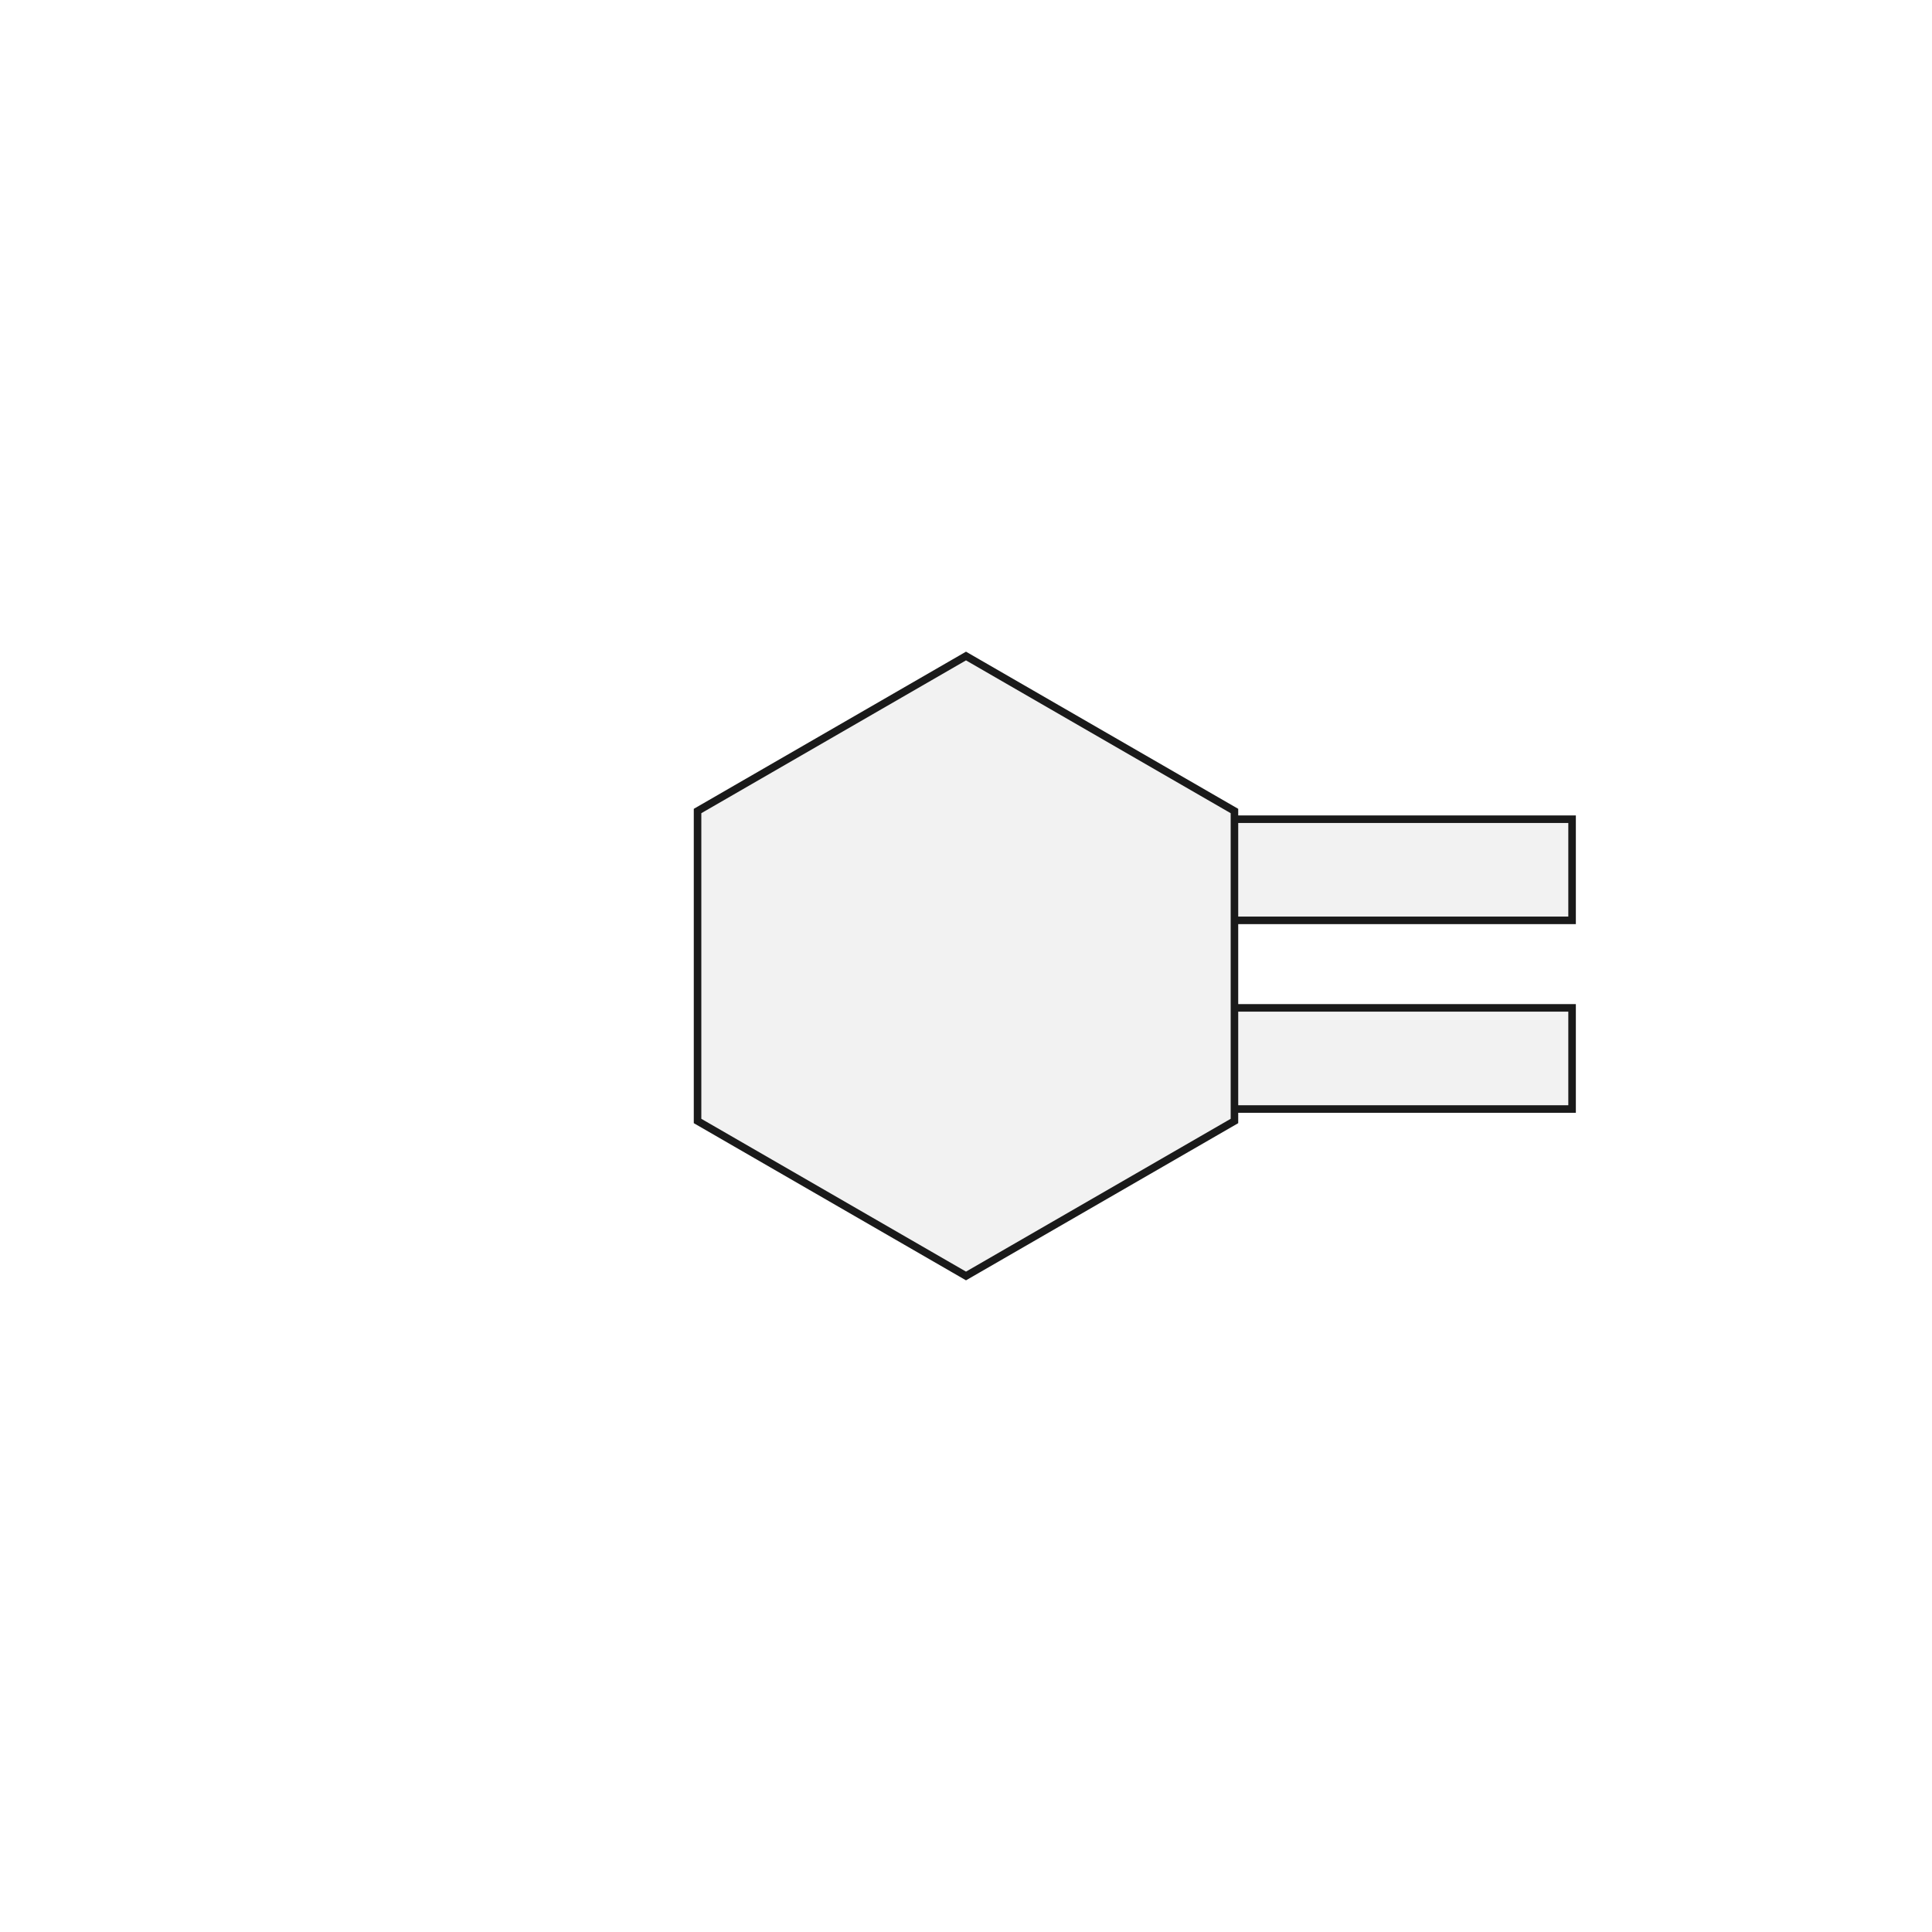
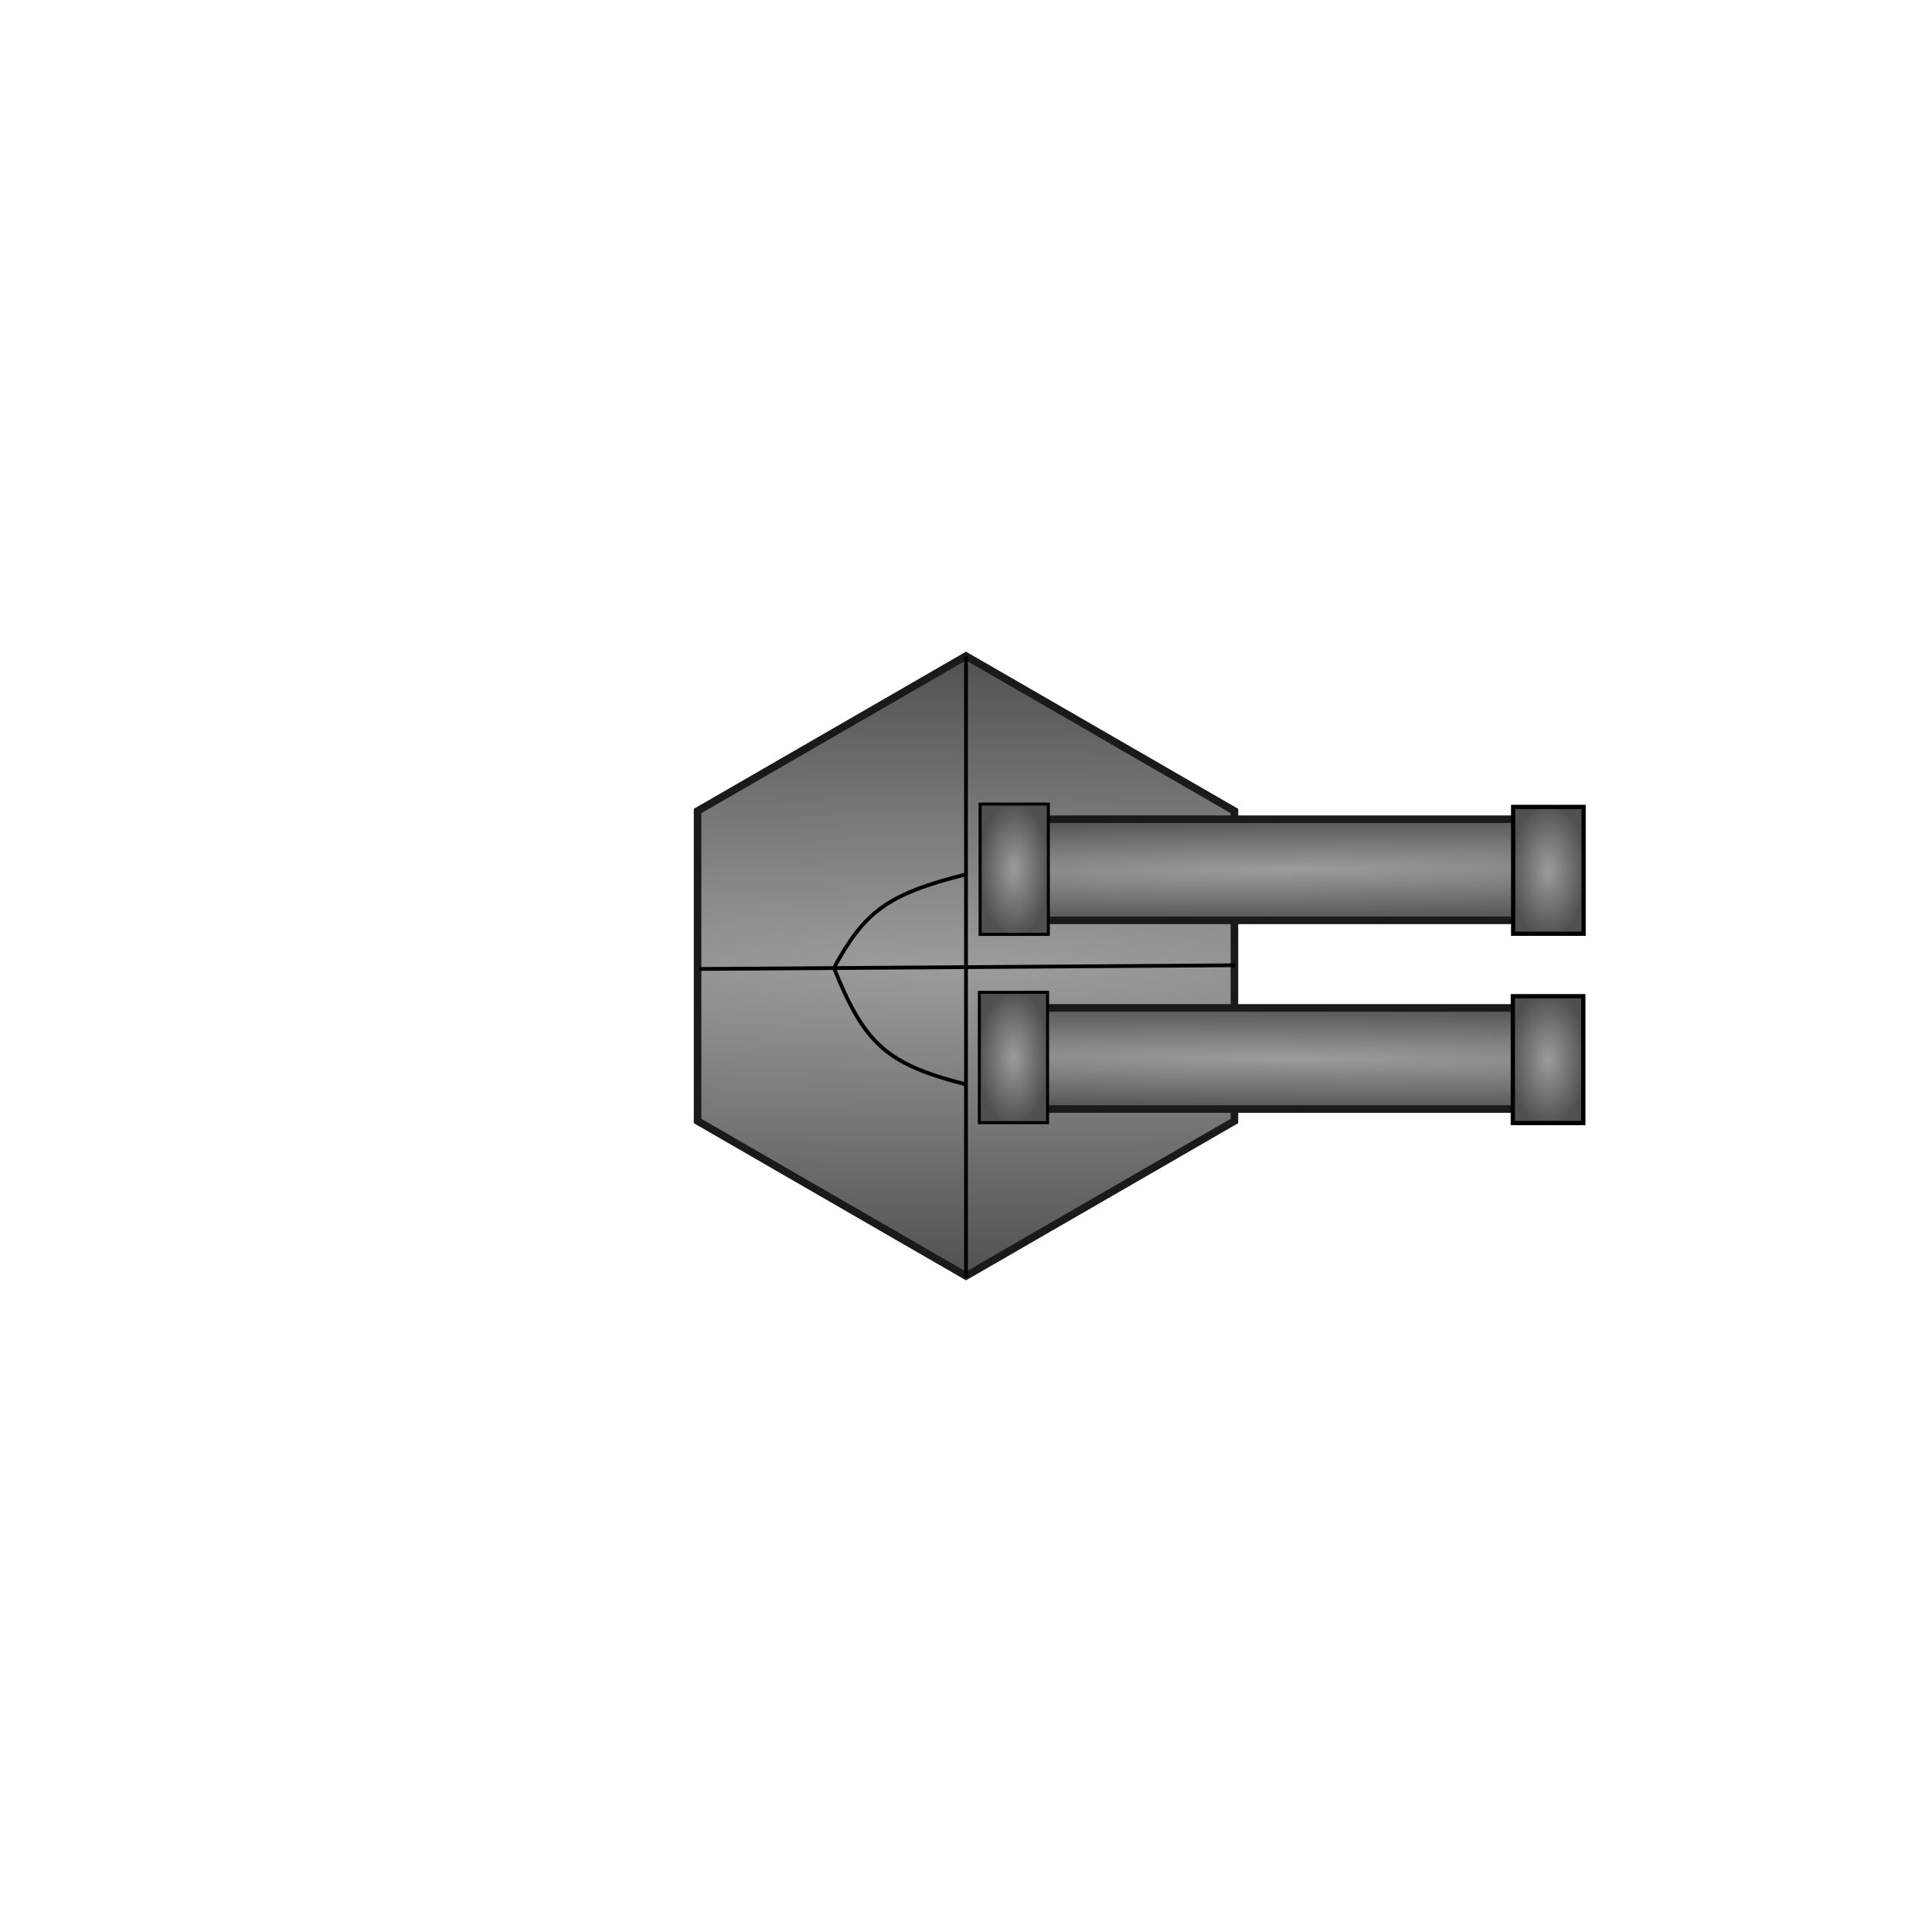
- <svg xmlns="http://www.w3.org/2000/svg" width="512" height="512" id="svg2" version="1.1">
-   <defs id="defs4" />
+ <svg xmlns="http://www.w3.org/2000/svg" xmlns:xlink="http://www.w3.org/1999/xlink" width="512" height="512" id="svg2" version="1.1">
+   <defs id="defs4">
+     <linearGradient id="linearGradient3764">
+       <stop style="stop-color:#9c9c9c;stop-opacity:1;" offset="0" id="stop3766" />
+       <stop style="stop-color:#505050;stop-opacity:1;" offset="1" id="stop3768" />
+     </linearGradient>
+     <radialGradient xlink:href="#linearGradient3764" id="radialGradient3774" cx="189.286" cy="179.857" fx="189.286" fy="179.857" r="72.14" gradientTransform="matrix(9.412189,0.01386191,-0.00169744,1.152555,-1592.002,-30.06194)" gradientUnits="userSpaceOnUse" />
+     <radialGradient xlink:href="#linearGradient3764" id="radialGradient3782" cx="-698.325" cy="230.5" fx="-698.325" fy="230.5" r="77.259" gradientTransform="matrix(3.279875,-0.02885917,0.00164018,0.1864081,1591.715,167.3799)" gradientUnits="userSpaceOnUse" />
+     <radialGradient xlink:href="#linearGradient3764" id="radialGradient3790" cx="-698.325" cy="280.5" fx="-698.325" fy="280.5" r="77.259" gradientTransform="matrix(3.828202,0.02885917,-0.00140527,0.18641,1975.398,248.3651)" gradientUnits="userSpaceOnUse" />
+     <radialGradient xlink:href="#linearGradient3764" id="radialGradient3778" cx="268.785" cy="230.356" fx="268.785" fy="230.356" r="9.441" gradientTransform="matrix(1,0,0,1.871522,0,-200.76)" gradientUnits="userSpaceOnUse" />
+     <radialGradient xlink:href="#linearGradient3764" id="radialGradient3786" cx="268.576" cy="820.606" fx="268.576" fy="820.606" r="9.441" gradientTransform="matrix(1,0,0,1.871522,0,-715.1763)" gradientUnits="userSpaceOnUse" />
+     <radialGradient xlink:href="#linearGradient3764" id="radialGradient3794" cx="230.646" cy="628.009" fx="230.646" fy="628.009" r="17.72" gradientTransform="matrix(1,0,0,0.578536,0,264.6832)" gradientUnits="userSpaceOnUse" />
+     <radialGradient xlink:href="#linearGradient3764" id="radialGradient3797" gradientUnits="userSpaceOnUse" gradientTransform="matrix(0,1,-0.578536,0,773.6625,540.3622)" cx="230.646" cy="628.009" fx="230.646" fy="628.009" r="17.72" />
+     <radialGradient xlink:href="#linearGradient3764" id="radialGradient3800" gradientUnits="userSpaceOnUse" gradientTransform="matrix(3.828202,0.02885917,-0.00140527,0.18641,3014.08,788.7273)" cx="-698.325" cy="280.5" fx="-698.325" fy="280.5" r="77.259" />
+     <radialGradient xlink:href="#linearGradient3764" id="radialGradient3803" gradientUnits="userSpaceOnUse" gradientTransform="matrix(3.279875,-0.02885917,0.00164018,0.1864081,2630.397,707.742)" cx="-698.325" cy="230.5" fx="-698.325" fy="230.5" r="77.259" />
+     <radialGradient xlink:href="#linearGradient3764" id="radialGradient3808" gradientUnits="userSpaceOnUse" gradientTransform="matrix(0,1,-0.578536,0,773.5806,590.5292)" cx="230.646" cy="628.009" fx="230.646" fy="628.009" r="17.72" />
+   </defs>
  <g id="layer1" transform="translate(0,-540.3622)">
-     <g id="g3762" transform="matrix(0,1,-1,0,1038.682,540.3622)">
-       <rect style="color:#000000;fill:#f2f2f2;fill-opacity:1;fill-rule:nonzero;stroke:#1a1a1a;stroke-width:2;stroke-linecap:butt;stroke-linejoin:miter;stroke-miterlimit:4;stroke-opacity:1;stroke-dasharray:none;stroke-dashoffset:0;marker:none;visibility:visible;display:inline;overflow:visible;enable-background:accumulate" id="rect3759" width="152.519" height="26.805" x="-774.584" y="217.098" transform="matrix(0,-1,1,0,0,0)" />
-       <rect style="color:#000000;fill:#f2f2f2;fill-opacity:1;fill-rule:nonzero;stroke:#1a1a1a;stroke-width:2;stroke-linecap:butt;stroke-linejoin:miter;stroke-miterlimit:4;stroke-opacity:1;stroke-dasharray:none;stroke-dashoffset:0;marker:none;visibility:visible;display:inline;overflow:visible;enable-background:accumulate" id="rect3759-0" width="152.519" height="26.805" x="-774.584" y="267.098" transform="matrix(0,-1,1,0,0,0)" />
-       <path style="color:#000000;fill:#f2f2f2;fill-opacity:1;stroke:#1a1a1a;stroke-width:2;stroke-linecap:butt;stroke-linejoin:miter;stroke-miterlimit:4;stroke-opacity:1;stroke-dasharray:none;stroke-dashoffset:0;marker:none;visibility:visible;display:inline;overflow:visible;enable-background:accumulate" id="path2989" d="m 189.286,262.003 -71.141,-41.073 0,-82.146 71.14,-41.073 71.141,41.073 0,82.146 z" transform="matrix(0,-1,1,0,76.14285,971.9676)" />
-     </g>
+     <path transform="translate(66.71429,616.505)" d="m 189.286,262.003 -71.141,-41.073 0,-82.146 71.14,-41.073 71.141,41.073 0,82.146 z" id="path2989" style="color:#000000;fill:url(#radialGradient3774);fill-opacity:1;stroke:#1a1a1a;stroke-width:2;stroke-linecap:butt;stroke-linejoin:miter;stroke-miterlimit:4;stroke-opacity:1;stroke-dasharray:none;stroke-dashoffset:0;marker:none;visibility:visible;display:inline;overflow:visible;enable-background:accumulate" />
+     <rect y="757.46" x="264.098" height="26.805" width="152.519" id="rect3759" style="color:#000000;fill:url(#radialGradient3803);fill-opacity:1;fill-rule:nonzero;stroke:#1a1a1a;stroke-width:2;stroke-linecap:butt;stroke-linejoin:miter;stroke-miterlimit:4;stroke-opacity:1;stroke-dasharray:none;stroke-dashoffset:0;marker:none;visibility:visible;display:inline;overflow:visible;enable-background:accumulate" />
+     <rect y="807.46" x="264.098" height="26.805" width="152.519" id="rect3759-0" style="color:#000000;fill:url(#radialGradient3800);fill-opacity:1;fill-rule:nonzero;stroke:#1a1a1a;stroke-width:2;stroke-linecap:butt;stroke-linejoin:miter;stroke-miterlimit:4;stroke-opacity:1;stroke-dasharray:none;stroke-dashoffset:0;marker:none;visibility:visible;display:inline;overflow:visible;enable-background:accumulate" />
+     <path id="rect3766" d="m 401,754.203 18.673,0 0,33.61 -18.673,0 z" style="fill:url(#radialGradient3797);fill-opacity:1;stroke:#000000;stroke-width:1.13;stroke-linecap:round;stroke-linejoin:miter;stroke-miterlimit:4;stroke-opacity:1;stroke-dasharray:none" />
+     <path transform="translate(0,540.3622)" style="fill:url(#radialGradient3778);fill-opacity:1;stroke:#000000;stroke-width:0.8;stroke-linecap:round;stroke-linejoin:miter;stroke-miterlimit:4;stroke-opacity:1;stroke-dasharray:none" d="m 259.744,213.087 18.082,0 0,34.537 -18.082,0 z" id="rect3794" />
+     <path id="path3797" d="m 259.535,803.337 18.082,0 0,34.537 -18.082,0 z" style="fill:url(#radialGradient3786);fill-opacity:1;stroke:#000000;stroke-width:0.8;stroke-linecap:round;stroke-linejoin:miter;stroke-miterlimit:4;stroke-opacity:1;stroke-dasharray:none" />
+     <path style="fill:none;stroke:#000000;stroke-width:1px;stroke-linecap:butt;stroke-linejoin:miter;stroke-opacity:1" d="M 327.341,255.803 185.25,256.788" id="path3799" transform="translate(0,540.3622)" />
+     <path style="fill:none;stroke:#000000;stroke-width:1px;stroke-linecap:butt;stroke-linejoin:miter;stroke-opacity:1" d="m 256,174 0,164.624" id="path3801" transform="translate(0,540.3622)" />
+     <path style="fill:none;stroke:#000000;stroke-width:1px;stroke-linecap:butt;stroke-linejoin:miter;stroke-opacity:1" d="M 255.803,231.76 C 235,237 229.094,241.704 221,256.493 229.094,276.704 235,282 255.803,287.335" id="path3803" transform="translate(0,540.3622)" />
+     <path style="fill:url(#radialGradient3808);fill-opacity:1;stroke:#000000;stroke-width:1.13;stroke-linecap:round;stroke-linejoin:miter;stroke-miterlimit:4;stroke-opacity:1;stroke-dasharray:none" d="m 400.918,804.37 18.673,0 0,33.61 -18.673,0 z" id="path3806" />
  </g>
</svg>
